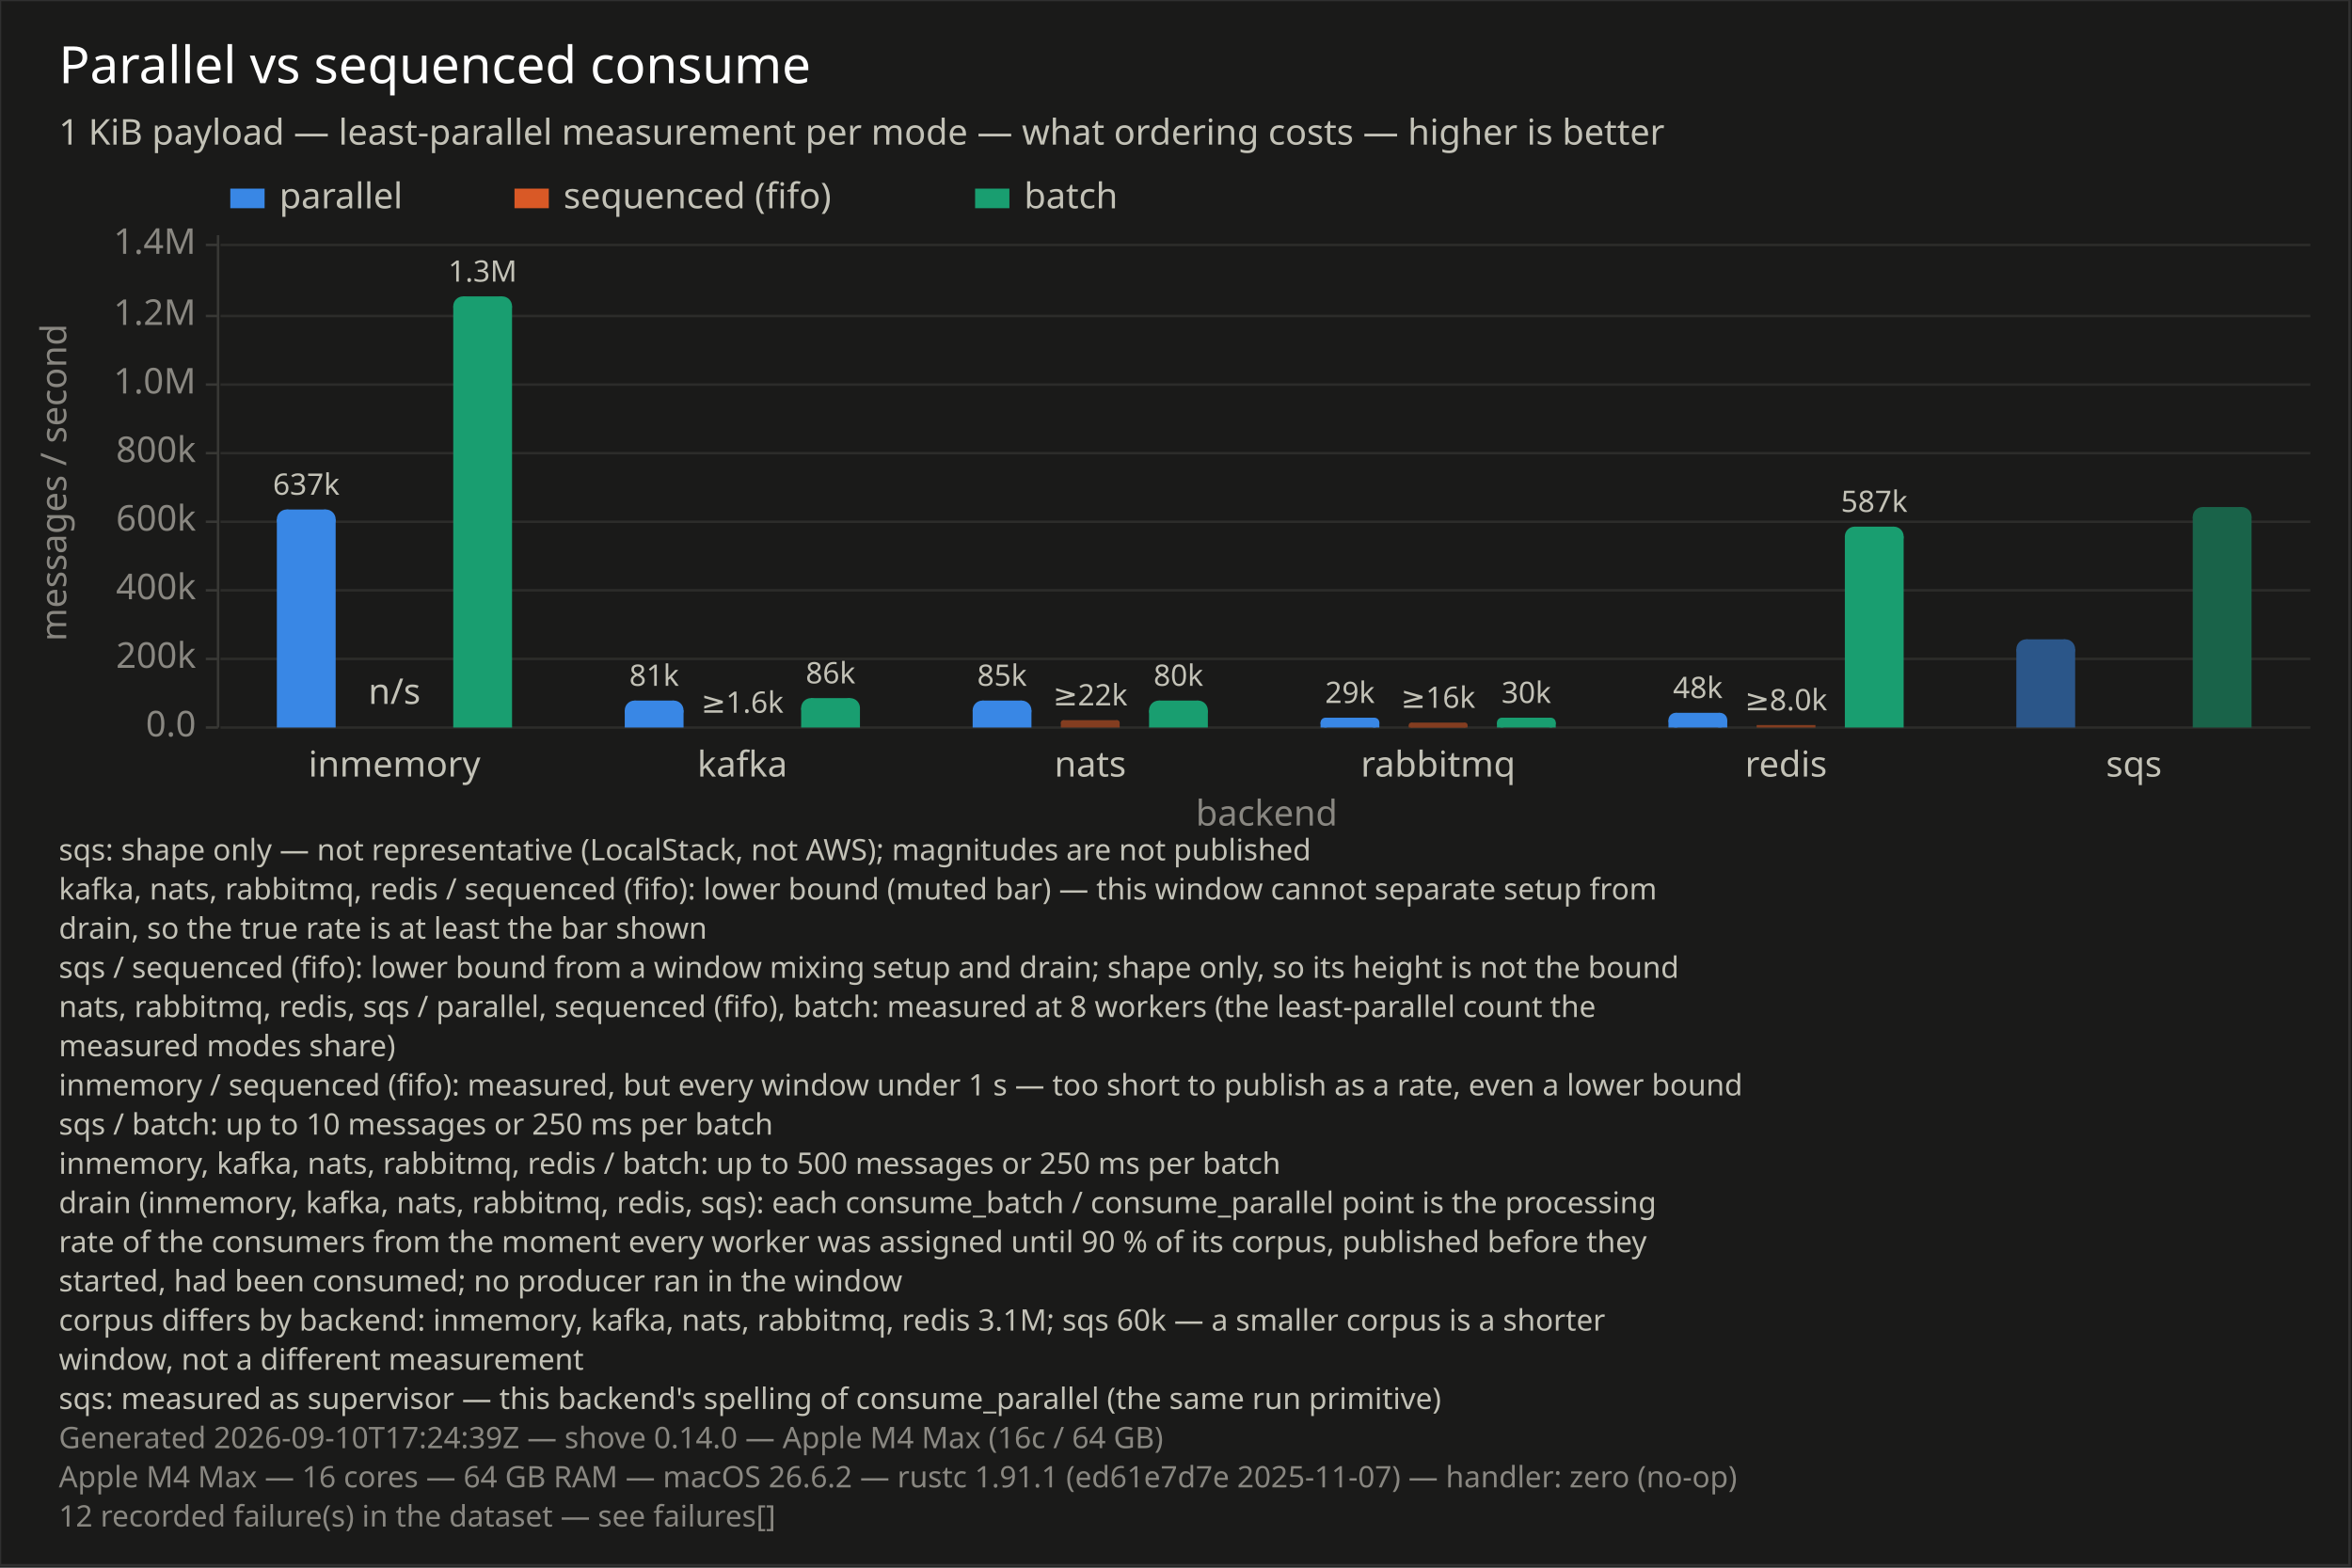
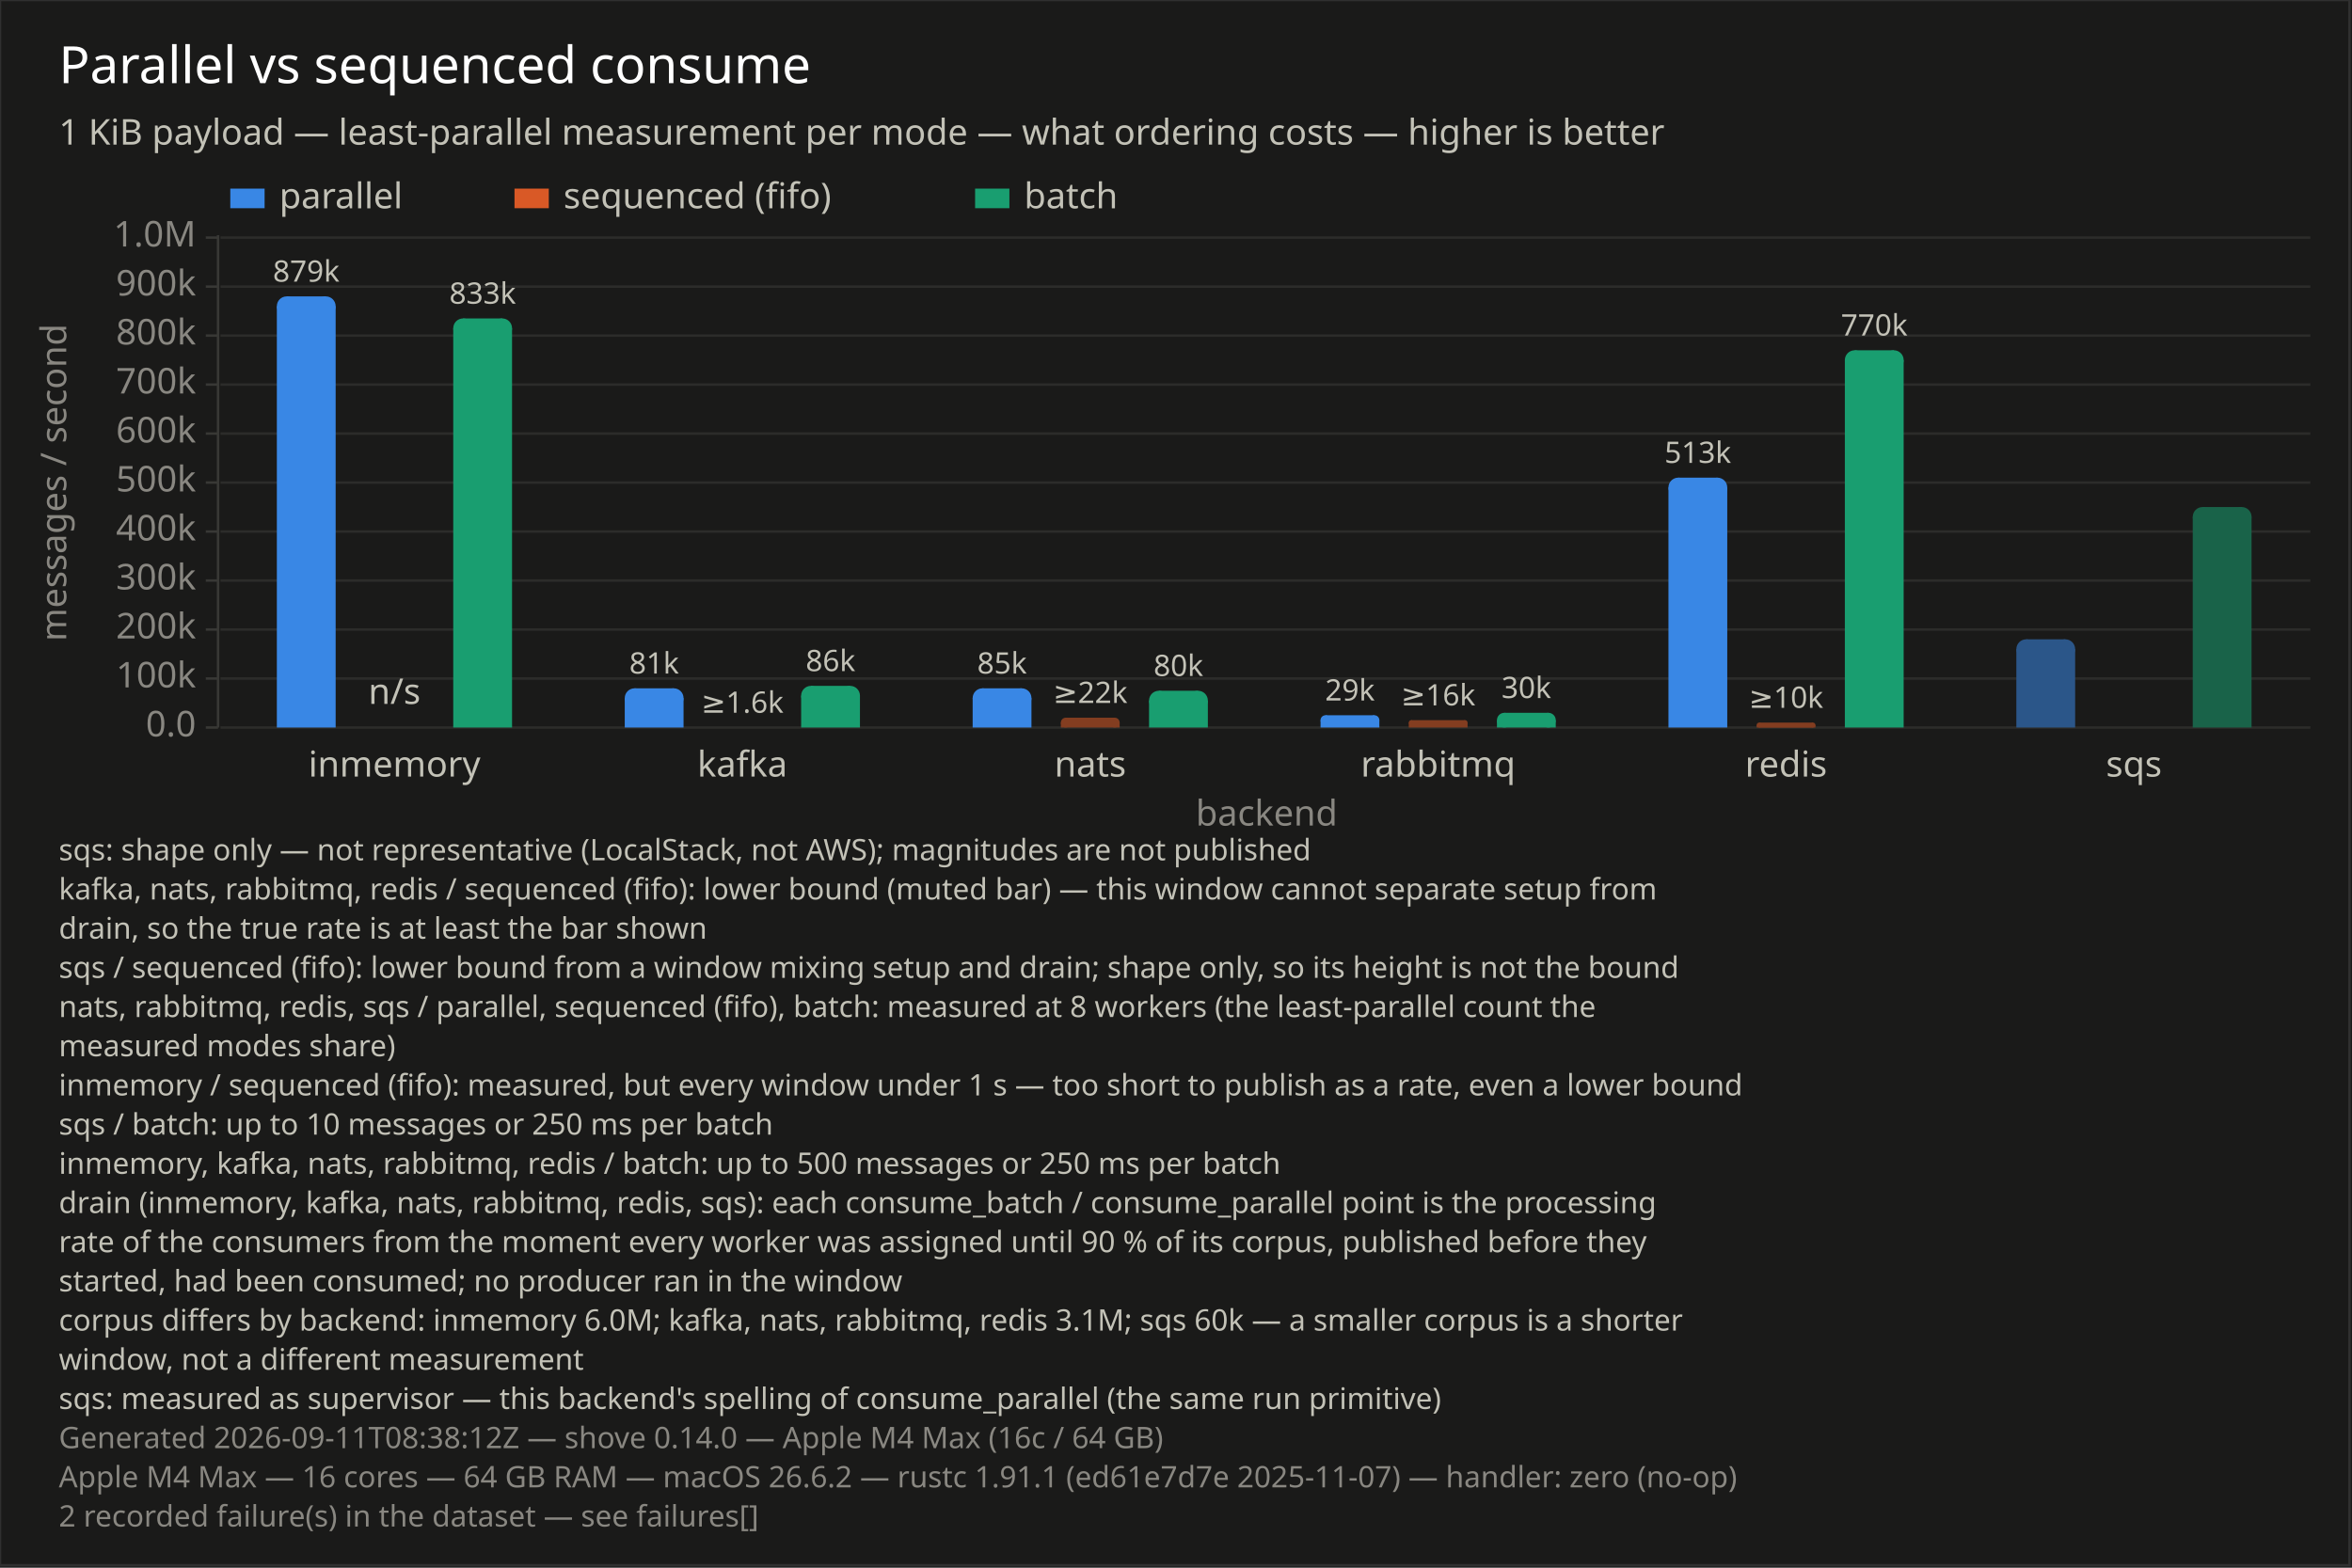
<svg xmlns="http://www.w3.org/2000/svg" width="960" height="640" viewBox="0 0 960 640">
  <rect x="0" y="0" width="960" height="640" opacity="1" fill="#1A1A19" stroke="none" />
  <rect x="0" y="0" width="959" height="639" opacity="0.1" fill="none" stroke="#FFFFFF" />
  <text x="24" y="18" dy="0.76em" text-anchor="start" font-family="sans-serif" font-size="20.968" opacity="1" fill="#FFFFFF">
Parallel vs sequenced consume
</text>
  <text x="24" y="48" dy="0.76em" text-anchor="start" font-family="sans-serif" font-size="14.516" opacity="1" fill="#C3C2B7">
1 KiB payload — least-parallel measurement per mode — what ordering costs — higher is better
</text>
  <text x="24" y="342" dy="0.76em" text-anchor="start" font-family="sans-serif" font-size="12.097" opacity="1" fill="#C3C2B7">
sqs: shape only — not representative (LocalStack, not AWS); magnitudes are not published
</text>
  <text x="24" y="358" dy="0.76em" text-anchor="start" font-family="sans-serif" font-size="12.097" opacity="1" fill="#C3C2B7">
kafka, nats, rabbitmq, redis / sequenced (fifo): lower bound (muted bar) — this window cannot separate setup from
</text>
  <text x="24" y="374" dy="0.76em" text-anchor="start" font-family="sans-serif" font-size="12.097" opacity="1" fill="#C3C2B7">
drain, so the true rate is at least the bar shown
</text>
  <text x="24" y="390" dy="0.76em" text-anchor="start" font-family="sans-serif" font-size="12.097" opacity="1" fill="#C3C2B7">
sqs / sequenced (fifo): lower bound from a window mixing setup and drain; shape only, so its height is not the bound
</text>
  <text x="24" y="406" dy="0.76em" text-anchor="start" font-family="sans-serif" font-size="12.097" opacity="1" fill="#C3C2B7">
nats, rabbitmq, redis, sqs / parallel, sequenced (fifo), batch: measured at 8 workers (the least-parallel count the
</text>
  <text x="24" y="422" dy="0.76em" text-anchor="start" font-family="sans-serif" font-size="12.097" opacity="1" fill="#C3C2B7">
measured modes share)
</text>
  <text x="24" y="438" dy="0.76em" text-anchor="start" font-family="sans-serif" font-size="12.097" opacity="1" fill="#C3C2B7">
inmemory / sequenced (fifo): measured, but every window under 1 s — too short to publish as a rate, even a lower bound
</text>
  <text x="24" y="454" dy="0.76em" text-anchor="start" font-family="sans-serif" font-size="12.097" opacity="1" fill="#C3C2B7">
sqs / batch: up to 10 messages or 250 ms per batch
</text>
  <text x="24" y="470" dy="0.76em" text-anchor="start" font-family="sans-serif" font-size="12.097" opacity="1" fill="#C3C2B7">
inmemory, kafka, nats, rabbitmq, redis / batch: up to 500 messages or 250 ms per batch
</text>
  <text x="24" y="486" dy="0.76em" text-anchor="start" font-family="sans-serif" font-size="12.097" opacity="1" fill="#C3C2B7">
drain (inmemory, kafka, nats, rabbitmq, redis, sqs): each consume_batch / consume_parallel point is the processing
</text>
  <text x="24" y="502" dy="0.76em" text-anchor="start" font-family="sans-serif" font-size="12.097" opacity="1" fill="#C3C2B7">
rate of the consumers from the moment every worker was assigned until 90 % of its corpus, published before they
</text>
  <text x="24" y="518" dy="0.76em" text-anchor="start" font-family="sans-serif" font-size="12.097" opacity="1" fill="#C3C2B7">
started, had been consumed; no producer ran in the window
</text>
  <text x="24" y="534" dy="0.76em" text-anchor="start" font-family="sans-serif" font-size="12.097" opacity="1" fill="#C3C2B7">
- corpus differs by backend: inmemory, kafka, nats, rabbitmq, redis 3.1M; sqs 60k — a smaller corpus is a shorter
+ corpus differs by backend: inmemory 6.0M; kafka, nats, rabbitmq, redis 3.1M; sqs 60k — a smaller corpus is a shorter
</text>
  <text x="24" y="550" dy="0.76em" text-anchor="start" font-family="sans-serif" font-size="12.097" opacity="1" fill="#C3C2B7">
window, not a different measurement
</text>
  <text x="24" y="566" dy="0.76em" text-anchor="start" font-family="sans-serif" font-size="12.097" opacity="1" fill="#C3C2B7">
sqs: measured as supervisor — this backend's spelling of consume_parallel (the same run primitive)
</text>
  <text x="24" y="582" dy="0.76em" text-anchor="start" font-family="sans-serif" font-size="12.097" opacity="1" fill="#898781">
- Generated 2026-09-10T17:24:39Z — shove 0.14.0 — Apple M4 Max (16c / 64 GB)
+ Generated 2026-09-11T08:38:12Z — shove 0.14.0 — Apple M4 Max (16c / 64 GB)
</text>
  <text x="24" y="598" dy="0.76em" text-anchor="start" font-family="sans-serif" font-size="12.097" opacity="1" fill="#898781">
Apple M4 Max — 16 cores — 64 GB RAM — macOS 26.6.2 — rustc 1.91.1 (ed61e7d7e 2025-11-07) — handler: zero (no-op)
</text>
  <text x="24" y="614" dy="0.76em" text-anchor="start" font-family="sans-serif" font-size="12.097" opacity="1" fill="#898781">
- 12 recorded failure(s) in the dataset — see failures[]
+ 2 recorded failure(s) in the dataset — see failures[]
</text>
  <text x="16" y="197" dy="0.76em" text-anchor="middle" font-family="sans-serif" font-size="14.516" opacity="1" fill="#898781" transform="rotate(270, 16, 197)">
messages / second
</text>
  <line opacity="1" stroke="#2C2C2A" stroke-width="1" x1="90" y1="297" x2="943" y2="297" />
-   <line opacity="1" stroke="#2C2C2A" stroke-width="1" x1="90" y1="269" x2="943" y2="269" />
-   <line opacity="1" stroke="#2C2C2A" stroke-width="1" x1="90" y1="241" x2="943" y2="241" />
-   <line opacity="1" stroke="#2C2C2A" stroke-width="1" x1="90" y1="213" x2="943" y2="213" />
-   <line opacity="1" stroke="#2C2C2A" stroke-width="1" x1="90" y1="185" x2="943" y2="185" />
+   <line opacity="1" stroke="#2C2C2A" stroke-width="1" x1="90" y1="277" x2="943" y2="277" />
+   <line opacity="1" stroke="#2C2C2A" stroke-width="1" x1="90" y1="257" x2="943" y2="257" />
+   <line opacity="1" stroke="#2C2C2A" stroke-width="1" x1="90" y1="237" x2="943" y2="237" />
+   <line opacity="1" stroke="#2C2C2A" stroke-width="1" x1="90" y1="217" x2="943" y2="217" />
+   <line opacity="1" stroke="#2C2C2A" stroke-width="1" x1="90" y1="197" x2="943" y2="197" />
+   <line opacity="1" stroke="#2C2C2A" stroke-width="1" x1="90" y1="177" x2="943" y2="177" />
  <line opacity="1" stroke="#2C2C2A" stroke-width="1" x1="90" y1="157" x2="943" y2="157" />
-   <line opacity="1" stroke="#2C2C2A" stroke-width="1" x1="90" y1="129" x2="943" y2="129" />
-   <line opacity="1" stroke="#2C2C2A" stroke-width="1" x1="90" y1="100" x2="943" y2="100" />
+   <line opacity="1" stroke="#2C2C2A" stroke-width="1" x1="90" y1="137" x2="943" y2="137" />
+   <line opacity="1" stroke="#2C2C2A" stroke-width="1" x1="90" y1="117" x2="943" y2="117" />
+   <line opacity="1" stroke="#2C2C2A" stroke-width="1" x1="90" y1="97" x2="943" y2="97" />
  <polyline fill="none" opacity="1" stroke="#383835" stroke-width="1" points="89,96 89,297 " />
  <text x="80" y="297" dy="0.5ex" text-anchor="end" font-family="sans-serif" font-size="14.516" opacity="1" fill="#898781">
0.0
</text>
  <polyline fill="none" opacity="1" stroke="#383835" stroke-width="1" points="84,297 89,297 " />
-   <text x="80" y="269" dy="0.5ex" text-anchor="end" font-family="sans-serif" font-size="14.516" opacity="1" fill="#898781">
+   <text x="80" y="277" dy="0.5ex" text-anchor="end" font-family="sans-serif" font-size="14.516" opacity="1" fill="#898781">
+ 100k
+ </text>
+   <polyline fill="none" opacity="1" stroke="#383835" stroke-width="1" points="84,277 89,277 " />
+   <text x="80" y="257" dy="0.5ex" text-anchor="end" font-family="sans-serif" font-size="14.516" opacity="1" fill="#898781">
200k
</text>
-   <polyline fill="none" opacity="1" stroke="#383835" stroke-width="1" points="84,269 89,269 " />
-   <text x="80" y="241" dy="0.5ex" text-anchor="end" font-family="sans-serif" font-size="14.516" opacity="1" fill="#898781">
+   <polyline fill="none" opacity="1" stroke="#383835" stroke-width="1" points="84,257 89,257 " />
+   <text x="80" y="237" dy="0.5ex" text-anchor="end" font-family="sans-serif" font-size="14.516" opacity="1" fill="#898781">
+ 300k
+ </text>
+   <polyline fill="none" opacity="1" stroke="#383835" stroke-width="1" points="84,237 89,237 " />
+   <text x="80" y="217" dy="0.5ex" text-anchor="end" font-family="sans-serif" font-size="14.516" opacity="1" fill="#898781">
400k
</text>
-   <polyline fill="none" opacity="1" stroke="#383835" stroke-width="1" points="84,241 89,241 " />
-   <text x="80" y="213" dy="0.5ex" text-anchor="end" font-family="sans-serif" font-size="14.516" opacity="1" fill="#898781">
+   <polyline fill="none" opacity="1" stroke="#383835" stroke-width="1" points="84,217 89,217 " />
+   <text x="80" y="197" dy="0.5ex" text-anchor="end" font-family="sans-serif" font-size="14.516" opacity="1" fill="#898781">
+ 500k
+ </text>
+   <polyline fill="none" opacity="1" stroke="#383835" stroke-width="1" points="84,197 89,197 " />
+   <text x="80" y="177" dy="0.5ex" text-anchor="end" font-family="sans-serif" font-size="14.516" opacity="1" fill="#898781">
600k
</text>
-   <polyline fill="none" opacity="1" stroke="#383835" stroke-width="1" points="84,213 89,213 " />
-   <text x="80" y="185" dy="0.5ex" text-anchor="end" font-family="sans-serif" font-size="14.516" opacity="1" fill="#898781">
+   <polyline fill="none" opacity="1" stroke="#383835" stroke-width="1" points="84,177 89,177 " />
+   <text x="80" y="157" dy="0.5ex" text-anchor="end" font-family="sans-serif" font-size="14.516" opacity="1" fill="#898781">
+ 700k
+ </text>
+   <polyline fill="none" opacity="1" stroke="#383835" stroke-width="1" points="84,157 89,157 " />
+   <text x="80" y="137" dy="0.5ex" text-anchor="end" font-family="sans-serif" font-size="14.516" opacity="1" fill="#898781">
800k
</text>
-   <polyline fill="none" opacity="1" stroke="#383835" stroke-width="1" points="84,185 89,185 " />
-   <text x="80" y="157" dy="0.5ex" text-anchor="end" font-family="sans-serif" font-size="14.516" opacity="1" fill="#898781">
+   <polyline fill="none" opacity="1" stroke="#383835" stroke-width="1" points="84,137 89,137 " />
+   <text x="80" y="117" dy="0.5ex" text-anchor="end" font-family="sans-serif" font-size="14.516" opacity="1" fill="#898781">
+ 900k
+ </text>
+   <polyline fill="none" opacity="1" stroke="#383835" stroke-width="1" points="84,117 89,117 " />
+   <text x="80" y="97" dy="0.5ex" text-anchor="end" font-family="sans-serif" font-size="14.516" opacity="1" fill="#898781">
1.0M
</text>
-   <polyline fill="none" opacity="1" stroke="#383835" stroke-width="1" points="84,157 89,157 " />
-   <text x="80" y="129" dy="0.5ex" text-anchor="end" font-family="sans-serif" font-size="14.516" opacity="1" fill="#898781">
- 1.2M
- </text>
-   <polyline fill="none" opacity="1" stroke="#383835" stroke-width="1" points="84,129 89,129 " />
-   <text x="80" y="100" dy="0.5ex" text-anchor="end" font-family="sans-serif" font-size="14.516" opacity="1" fill="#898781">
- 1.4M
- </text>
-   <polyline fill="none" opacity="1" stroke="#383835" stroke-width="1" points="84,100 89,100 " />
-   <rect x="113" y="212" width="24" height="85" opacity="1" fill="#3987E5" stroke="none" />
-   <rect x="117" y="208" width="16" height="5" opacity="1" fill="#3987E5" stroke="none" />
-   <circle cx="117" cy="212" r="4" opacity="1" fill="#3987E5" stroke="none" stroke-width="0" />
-   <circle cx="133" cy="212" r="4" opacity="1" fill="#3987E5" stroke="none" stroke-width="0" />
-   <text x="125" y="205" dy="-0.5ex" text-anchor="middle" font-family="sans-serif" font-size="12.097" opacity="1" fill="#C3C2B7">
- 637k
+   <polyline fill="none" opacity="1" stroke="#383835" stroke-width="1" points="84,97 89,97 " />
+   <rect x="113" y="125" width="24" height="172" opacity="1" fill="#3987E5" stroke="none" />
+   <rect x="117" y="121" width="16" height="5" opacity="1" fill="#3987E5" stroke="none" />
+   <circle cx="117" cy="125" r="4" opacity="1" fill="#3987E5" stroke="none" stroke-width="0" />
+   <circle cx="133" cy="125" r="4" opacity="1" fill="#3987E5" stroke="none" stroke-width="0" />
+   <text x="125" y="118" dy="-0.5ex" text-anchor="middle" font-family="sans-serif" font-size="12.097" opacity="1" fill="#C3C2B7">
+ 879k
</text>
  <text x="161" y="291" dy="-0.5ex" text-anchor="middle" font-family="sans-serif" font-size="14.516" opacity="1" fill="#C3C2B7">
n/s
</text>
-   <rect x="185" y="125" width="24" height="172" opacity="1" fill="#199E70" stroke="none" />
-   <rect x="189" y="121" width="16" height="5" opacity="1" fill="#199E70" stroke="none" />
-   <circle cx="189" cy="125" r="4" opacity="1" fill="#199E70" stroke="none" stroke-width="0" />
-   <circle cx="205" cy="125" r="4" opacity="1" fill="#199E70" stroke="none" stroke-width="0" />
-   <text x="197" y="118" dy="-0.5ex" text-anchor="middle" font-family="sans-serif" font-size="12.097" opacity="1" fill="#C3C2B7">
- 1.3M
- </text>
-   <rect x="255" y="290" width="24" height="7" opacity="1" fill="#3987E5" stroke="none" />
-   <rect x="259" y="286" width="16" height="5" opacity="1" fill="#3987E5" stroke="none" />
-   <circle cx="259" cy="290" r="4" opacity="1" fill="#3987E5" stroke="none" stroke-width="0" />
-   <circle cx="275" cy="290" r="4" opacity="1" fill="#3987E5" stroke="none" stroke-width="0" />
-   <text x="267" y="283" dy="-0.5ex" text-anchor="middle" font-family="sans-serif" font-size="12.097" opacity="1" fill="#C3C2B7">
+   <rect x="185" y="134" width="24" height="163" opacity="1" fill="#199E70" stroke="none" />
+   <rect x="189" y="130" width="16" height="5" opacity="1" fill="#199E70" stroke="none" />
+   <circle cx="189" cy="134" r="4" opacity="1" fill="#199E70" stroke="none" stroke-width="0" />
+   <circle cx="205" cy="134" r="4" opacity="1" fill="#199E70" stroke="none" stroke-width="0" />
+   <text x="197" y="127" dy="-0.5ex" text-anchor="middle" font-family="sans-serif" font-size="12.097" opacity="1" fill="#C3C2B7">
+ 833k
+ </text>
+   <rect x="255" y="285" width="24" height="12" opacity="1" fill="#3987E5" stroke="none" />
+   <rect x="259" y="281" width="16" height="5" opacity="1" fill="#3987E5" stroke="none" />
+   <circle cx="259" cy="285" r="4" opacity="1" fill="#3987E5" stroke="none" stroke-width="0" />
+   <circle cx="275" cy="285" r="4" opacity="1" fill="#3987E5" stroke="none" stroke-width="0" />
+   <text x="267" y="278" dy="-0.5ex" text-anchor="middle" font-family="sans-serif" font-size="12.097" opacity="1" fill="#C3C2B7">
81k
</text>
  <text x="303" y="294" dy="-0.5ex" text-anchor="middle" font-family="sans-serif" font-size="12.097" opacity="1" fill="#C3C2B7">
≥1.6k
</text>
-   <rect x="327" y="289" width="24" height="8" opacity="1" fill="#199E70" stroke="none" />
-   <rect x="331" y="285" width="16" height="5" opacity="1" fill="#199E70" stroke="none" />
-   <circle cx="331" cy="289" r="4" opacity="1" fill="#199E70" stroke="none" stroke-width="0" />
-   <circle cx="347" cy="289" r="4" opacity="1" fill="#199E70" stroke="none" stroke-width="0" />
-   <text x="339" y="282" dy="-0.5ex" text-anchor="middle" font-family="sans-serif" font-size="12.097" opacity="1" fill="#C3C2B7">
+   <rect x="327" y="284" width="24" height="13" opacity="1" fill="#199E70" stroke="none" />
+   <rect x="331" y="280" width="16" height="5" opacity="1" fill="#199E70" stroke="none" />
+   <circle cx="331" cy="284" r="4" opacity="1" fill="#199E70" stroke="none" stroke-width="0" />
+   <circle cx="347" cy="284" r="4" opacity="1" fill="#199E70" stroke="none" stroke-width="0" />
+   <text x="339" y="277" dy="-0.5ex" text-anchor="middle" font-family="sans-serif" font-size="12.097" opacity="1" fill="#C3C2B7">
86k
</text>
-   <rect x="397" y="290" width="24" height="7" opacity="1" fill="#3987E5" stroke="none" />
-   <rect x="401" y="286" width="16" height="5" opacity="1" fill="#3987E5" stroke="none" />
-   <circle cx="401" cy="290" r="4" opacity="1" fill="#3987E5" stroke="none" stroke-width="0" />
-   <circle cx="417" cy="290" r="4" opacity="1" fill="#3987E5" stroke="none" stroke-width="0" />
-   <text x="409" y="283" dy="-0.5ex" text-anchor="middle" font-family="sans-serif" font-size="12.097" opacity="1" fill="#C3C2B7">
+   <rect x="397" y="285" width="24" height="12" opacity="1" fill="#3987E5" stroke="none" />
+   <rect x="401" y="281" width="16" height="5" opacity="1" fill="#3987E5" stroke="none" />
+   <circle cx="401" cy="285" r="4" opacity="1" fill="#3987E5" stroke="none" stroke-width="0" />
+   <circle cx="417" cy="285" r="4" opacity="1" fill="#3987E5" stroke="none" stroke-width="0" />
+   <text x="409" y="278" dy="-0.5ex" text-anchor="middle" font-family="sans-serif" font-size="12.097" opacity="1" fill="#C3C2B7">
85k
</text>
  <rect x="433" y="295" width="24" height="2" opacity="1" fill="#833D20" stroke="none" />
-   <rect x="434" y="294" width="22" height="2" opacity="1" fill="#833D20" stroke="none" />
-   <circle cx="434" cy="295" r="1" opacity="1" fill="#833D20" stroke="none" stroke-width="0" />
-   <circle cx="456" cy="295" r="1" opacity="1" fill="#833D20" stroke="none" stroke-width="0" />
-   <text x="445" y="291" dy="-0.5ex" text-anchor="middle" font-family="sans-serif" font-size="12.097" opacity="1" fill="#C3C2B7">
+   <rect x="435" y="293" width="20" height="3" opacity="1" fill="#833D20" stroke="none" />
+   <circle cx="435" cy="295" r="2" opacity="1" fill="#833D20" stroke="none" stroke-width="0" />
+   <circle cx="455" cy="295" r="2" opacity="1" fill="#833D20" stroke="none" stroke-width="0" />
+   <text x="445" y="290" dy="-0.5ex" text-anchor="middle" font-family="sans-serif" font-size="12.097" opacity="1" fill="#C3C2B7">
≥22k
</text>
-   <rect x="469" y="290" width="24" height="7" opacity="1" fill="#199E70" stroke="none" />
-   <rect x="473" y="286" width="16" height="5" opacity="1" fill="#199E70" stroke="none" />
-   <circle cx="473" cy="290" r="4" opacity="1" fill="#199E70" stroke="none" stroke-width="0" />
-   <circle cx="489" cy="290" r="4" opacity="1" fill="#199E70" stroke="none" stroke-width="0" />
-   <text x="481" y="283" dy="-0.5ex" text-anchor="middle" font-family="sans-serif" font-size="12.097" opacity="1" fill="#C3C2B7">
+   <rect x="469" y="286" width="24" height="11" opacity="1" fill="#199E70" stroke="none" />
+   <rect x="473" y="282" width="16" height="5" opacity="1" fill="#199E70" stroke="none" />
+   <circle cx="473" cy="286" r="4" opacity="1" fill="#199E70" stroke="none" stroke-width="0" />
+   <circle cx="489" cy="286" r="4" opacity="1" fill="#199E70" stroke="none" stroke-width="0" />
+   <text x="481" y="279" dy="-0.5ex" text-anchor="middle" font-family="sans-serif" font-size="12.097" opacity="1" fill="#C3C2B7">
80k
</text>
-   <rect x="539" y="295" width="24" height="2" opacity="1" fill="#3987E5" stroke="none" />
-   <rect x="541" y="293" width="20" height="3" opacity="1" fill="#3987E5" stroke="none" />
-   <circle cx="541" cy="295" r="2" opacity="1" fill="#3987E5" stroke="none" stroke-width="0" />
-   <circle cx="561" cy="295" r="2" opacity="1" fill="#3987E5" stroke="none" stroke-width="0" />
-   <text x="551" y="290" dy="-0.5ex" text-anchor="middle" font-family="sans-serif" font-size="12.097" opacity="1" fill="#C3C2B7">
+   <rect x="539" y="294" width="24" height="3" opacity="1" fill="#3987E5" stroke="none" />
+   <rect x="541" y="292" width="20" height="3" opacity="1" fill="#3987E5" stroke="none" />
+   <circle cx="541" cy="294" r="2" opacity="1" fill="#3987E5" stroke="none" stroke-width="0" />
+   <circle cx="561" cy="294" r="2" opacity="1" fill="#3987E5" stroke="none" stroke-width="0" />
+   <text x="551" y="289" dy="-0.5ex" text-anchor="middle" font-family="sans-serif" font-size="12.097" opacity="1" fill="#C3C2B7">
29k
</text>
-   <rect x="575" y="296" width="24" height="1" opacity="1" fill="#833D20" stroke="none" />
-   <rect x="576" y="295" width="22" height="2" opacity="1" fill="#833D20" stroke="none" />
-   <circle cx="576" cy="296" r="1" opacity="1" fill="#833D20" stroke="none" stroke-width="0" />
-   <circle cx="598" cy="296" r="1" opacity="1" fill="#833D20" stroke="none" stroke-width="0" />
-   <text x="587" y="292" dy="-0.5ex" text-anchor="middle" font-family="sans-serif" font-size="12.097" opacity="1" fill="#C3C2B7">
+   <rect x="575" y="295" width="24" height="2" opacity="1" fill="#833D20" stroke="none" />
+   <rect x="576" y="294" width="22" height="2" opacity="1" fill="#833D20" stroke="none" />
+   <circle cx="576" cy="295" r="1" opacity="1" fill="#833D20" stroke="none" stroke-width="0" />
+   <circle cx="598" cy="295" r="1" opacity="1" fill="#833D20" stroke="none" stroke-width="0" />
+   <text x="587" y="291" dy="-0.5ex" text-anchor="middle" font-family="sans-serif" font-size="12.097" opacity="1" fill="#C3C2B7">
≥16k
</text>
-   <rect x="611" y="295" width="24" height="2" opacity="1" fill="#199E70" stroke="none" />
-   <rect x="613" y="293" width="20" height="3" opacity="1" fill="#199E70" stroke="none" />
-   <circle cx="613" cy="295" r="2" opacity="1" fill="#199E70" stroke="none" stroke-width="0" />
-   <circle cx="633" cy="295" r="2" opacity="1" fill="#199E70" stroke="none" stroke-width="0" />
-   <text x="623" y="290" dy="-0.5ex" text-anchor="middle" font-family="sans-serif" font-size="12.097" opacity="1" fill="#C3C2B7">
+   <rect x="611" y="294" width="24" height="3" opacity="1" fill="#199E70" stroke="none" />
+   <rect x="614" y="291" width="18" height="4" opacity="1" fill="#199E70" stroke="none" />
+   <circle cx="614" cy="294" r="3" opacity="1" fill="#199E70" stroke="none" stroke-width="0" />
+   <circle cx="632" cy="294" r="3" opacity="1" fill="#199E70" stroke="none" stroke-width="0" />
+   <text x="623" y="288" dy="-0.5ex" text-anchor="middle" font-family="sans-serif" font-size="12.097" opacity="1" fill="#C3C2B7">
30k
</text>
-   <rect x="681" y="294" width="24" height="3" opacity="1" fill="#3987E5" stroke="none" />
-   <rect x="684" y="291" width="18" height="4" opacity="1" fill="#3987E5" stroke="none" />
-   <circle cx="684" cy="294" r="3" opacity="1" fill="#3987E5" stroke="none" stroke-width="0" />
-   <circle cx="702" cy="294" r="3" opacity="1" fill="#3987E5" stroke="none" stroke-width="0" />
-   <text x="693" y="288" dy="-0.5ex" text-anchor="middle" font-family="sans-serif" font-size="12.097" opacity="1" fill="#C3C2B7">
- 48k
+   <rect x="681" y="199" width="24" height="98" opacity="1" fill="#3987E5" stroke="none" />
+   <rect x="685" y="195" width="16" height="5" opacity="1" fill="#3987E5" stroke="none" />
+   <circle cx="685" cy="199" r="4" opacity="1" fill="#3987E5" stroke="none" stroke-width="0" />
+   <circle cx="701" cy="199" r="4" opacity="1" fill="#3987E5" stroke="none" stroke-width="0" />
+   <text x="693" y="192" dy="-0.5ex" text-anchor="middle" font-family="sans-serif" font-size="12.097" opacity="1" fill="#C3C2B7">
+ 513k
</text>
  <rect x="717" y="296" width="24" height="1" opacity="1" fill="#833D20" stroke="none" />
-   <text x="729" y="293" dy="-0.5ex" text-anchor="middle" font-family="sans-serif" font-size="12.097" opacity="1" fill="#C3C2B7">
- ≥8.0k
- </text>
-   <rect x="753" y="219" width="24" height="78" opacity="1" fill="#199E70" stroke="none" />
-   <rect x="757" y="215" width="16" height="5" opacity="1" fill="#199E70" stroke="none" />
-   <circle cx="757" cy="219" r="4" opacity="1" fill="#199E70" stroke="none" stroke-width="0" />
-   <circle cx="773" cy="219" r="4" opacity="1" fill="#199E70" stroke="none" stroke-width="0" />
-   <text x="765" y="212" dy="-0.5ex" text-anchor="middle" font-family="sans-serif" font-size="12.097" opacity="1" fill="#C3C2B7">
- 587k
+   <rect x="718" y="295" width="22" height="2" opacity="1" fill="#833D20" stroke="none" />
+   <circle cx="718" cy="296" r="1" opacity="1" fill="#833D20" stroke="none" stroke-width="0" />
+   <circle cx="740" cy="296" r="1" opacity="1" fill="#833D20" stroke="none" stroke-width="0" />
+   <text x="729" y="292" dy="-0.5ex" text-anchor="middle" font-family="sans-serif" font-size="12.097" opacity="1" fill="#C3C2B7">
+ ≥10k
+ </text>
+   <rect x="753" y="147" width="24" height="150" opacity="1" fill="#199E70" stroke="none" />
+   <rect x="757" y="143" width="16" height="5" opacity="1" fill="#199E70" stroke="none" />
+   <circle cx="757" cy="147" r="4" opacity="1" fill="#199E70" stroke="none" stroke-width="0" />
+   <circle cx="773" cy="147" r="4" opacity="1" fill="#199E70" stroke="none" stroke-width="0" />
+   <text x="765" y="140" dy="-0.5ex" text-anchor="middle" font-family="sans-serif" font-size="12.097" opacity="1" fill="#C3C2B7">
+ 770k
</text>
  <rect x="823" y="265" width="24" height="32" opacity="1" fill="#2B5689" stroke="none" />
  <rect x="827" y="261" width="16" height="5" opacity="1" fill="#2B5689" stroke="none" />
  <circle cx="827" cy="265" r="4" opacity="1" fill="#2B5689" stroke="none" stroke-width="0" />
  <circle cx="843" cy="265" r="4" opacity="1" fill="#2B5689" stroke="none" stroke-width="0" />
  <rect x="895" y="211" width="24" height="86" opacity="1" fill="#196349" stroke="none" />
  <rect x="899" y="207" width="16" height="5" opacity="1" fill="#196349" stroke="none" />
  <circle cx="899" cy="211" r="4" opacity="1" fill="#196349" stroke="none" stroke-width="0" />
  <circle cx="915" cy="211" r="4" opacity="1" fill="#196349" stroke="none" stroke-width="0" />
  <text x="161" y="306" dy="0.76em" text-anchor="middle" font-family="sans-serif" font-size="14.516" opacity="1" fill="#C3C2B7">
inmemory
</text>
  <text x="303" y="306" dy="0.76em" text-anchor="middle" font-family="sans-serif" font-size="14.516" opacity="1" fill="#C3C2B7">
kafka
</text>
  <text x="445" y="306" dy="0.76em" text-anchor="middle" font-family="sans-serif" font-size="14.516" opacity="1" fill="#C3C2B7">
nats
</text>
  <text x="587" y="306" dy="0.76em" text-anchor="middle" font-family="sans-serif" font-size="14.516" opacity="1" fill="#C3C2B7">
rabbitmq
</text>
  <text x="729" y="306" dy="0.76em" text-anchor="middle" font-family="sans-serif" font-size="14.516" opacity="1" fill="#C3C2B7">
redis
</text>
  <text x="871" y="306" dy="0.76em" text-anchor="middle" font-family="sans-serif" font-size="14.516" opacity="1" fill="#C3C2B7">
sqs
</text>
  <text x="517" y="326" dy="0.76em" text-anchor="middle" font-family="sans-serif" font-size="14.516" opacity="1" fill="#898781">
backend
</text>
  <rect x="94" y="77" width="14" height="8" opacity="1" fill="#3987E5" stroke="none" />
  <text x="114" y="74" dy="0.76em" text-anchor="start" font-family="sans-serif" font-size="14.516" opacity="1" fill="#C3C2B7">
parallel
</text>
  <rect x="210" y="77" width="14" height="8" opacity="1" fill="#D95926" stroke="none" />
  <text x="230" y="74" dy="0.76em" text-anchor="start" font-family="sans-serif" font-size="14.516" opacity="1" fill="#C3C2B7">
sequenced (fifo)
</text>
  <rect x="398" y="77" width="14" height="8" opacity="1" fill="#199E70" stroke="none" />
  <text x="418" y="74" dy="0.76em" text-anchor="start" font-family="sans-serif" font-size="14.516" opacity="1" fill="#C3C2B7">
batch
</text>
</svg>
